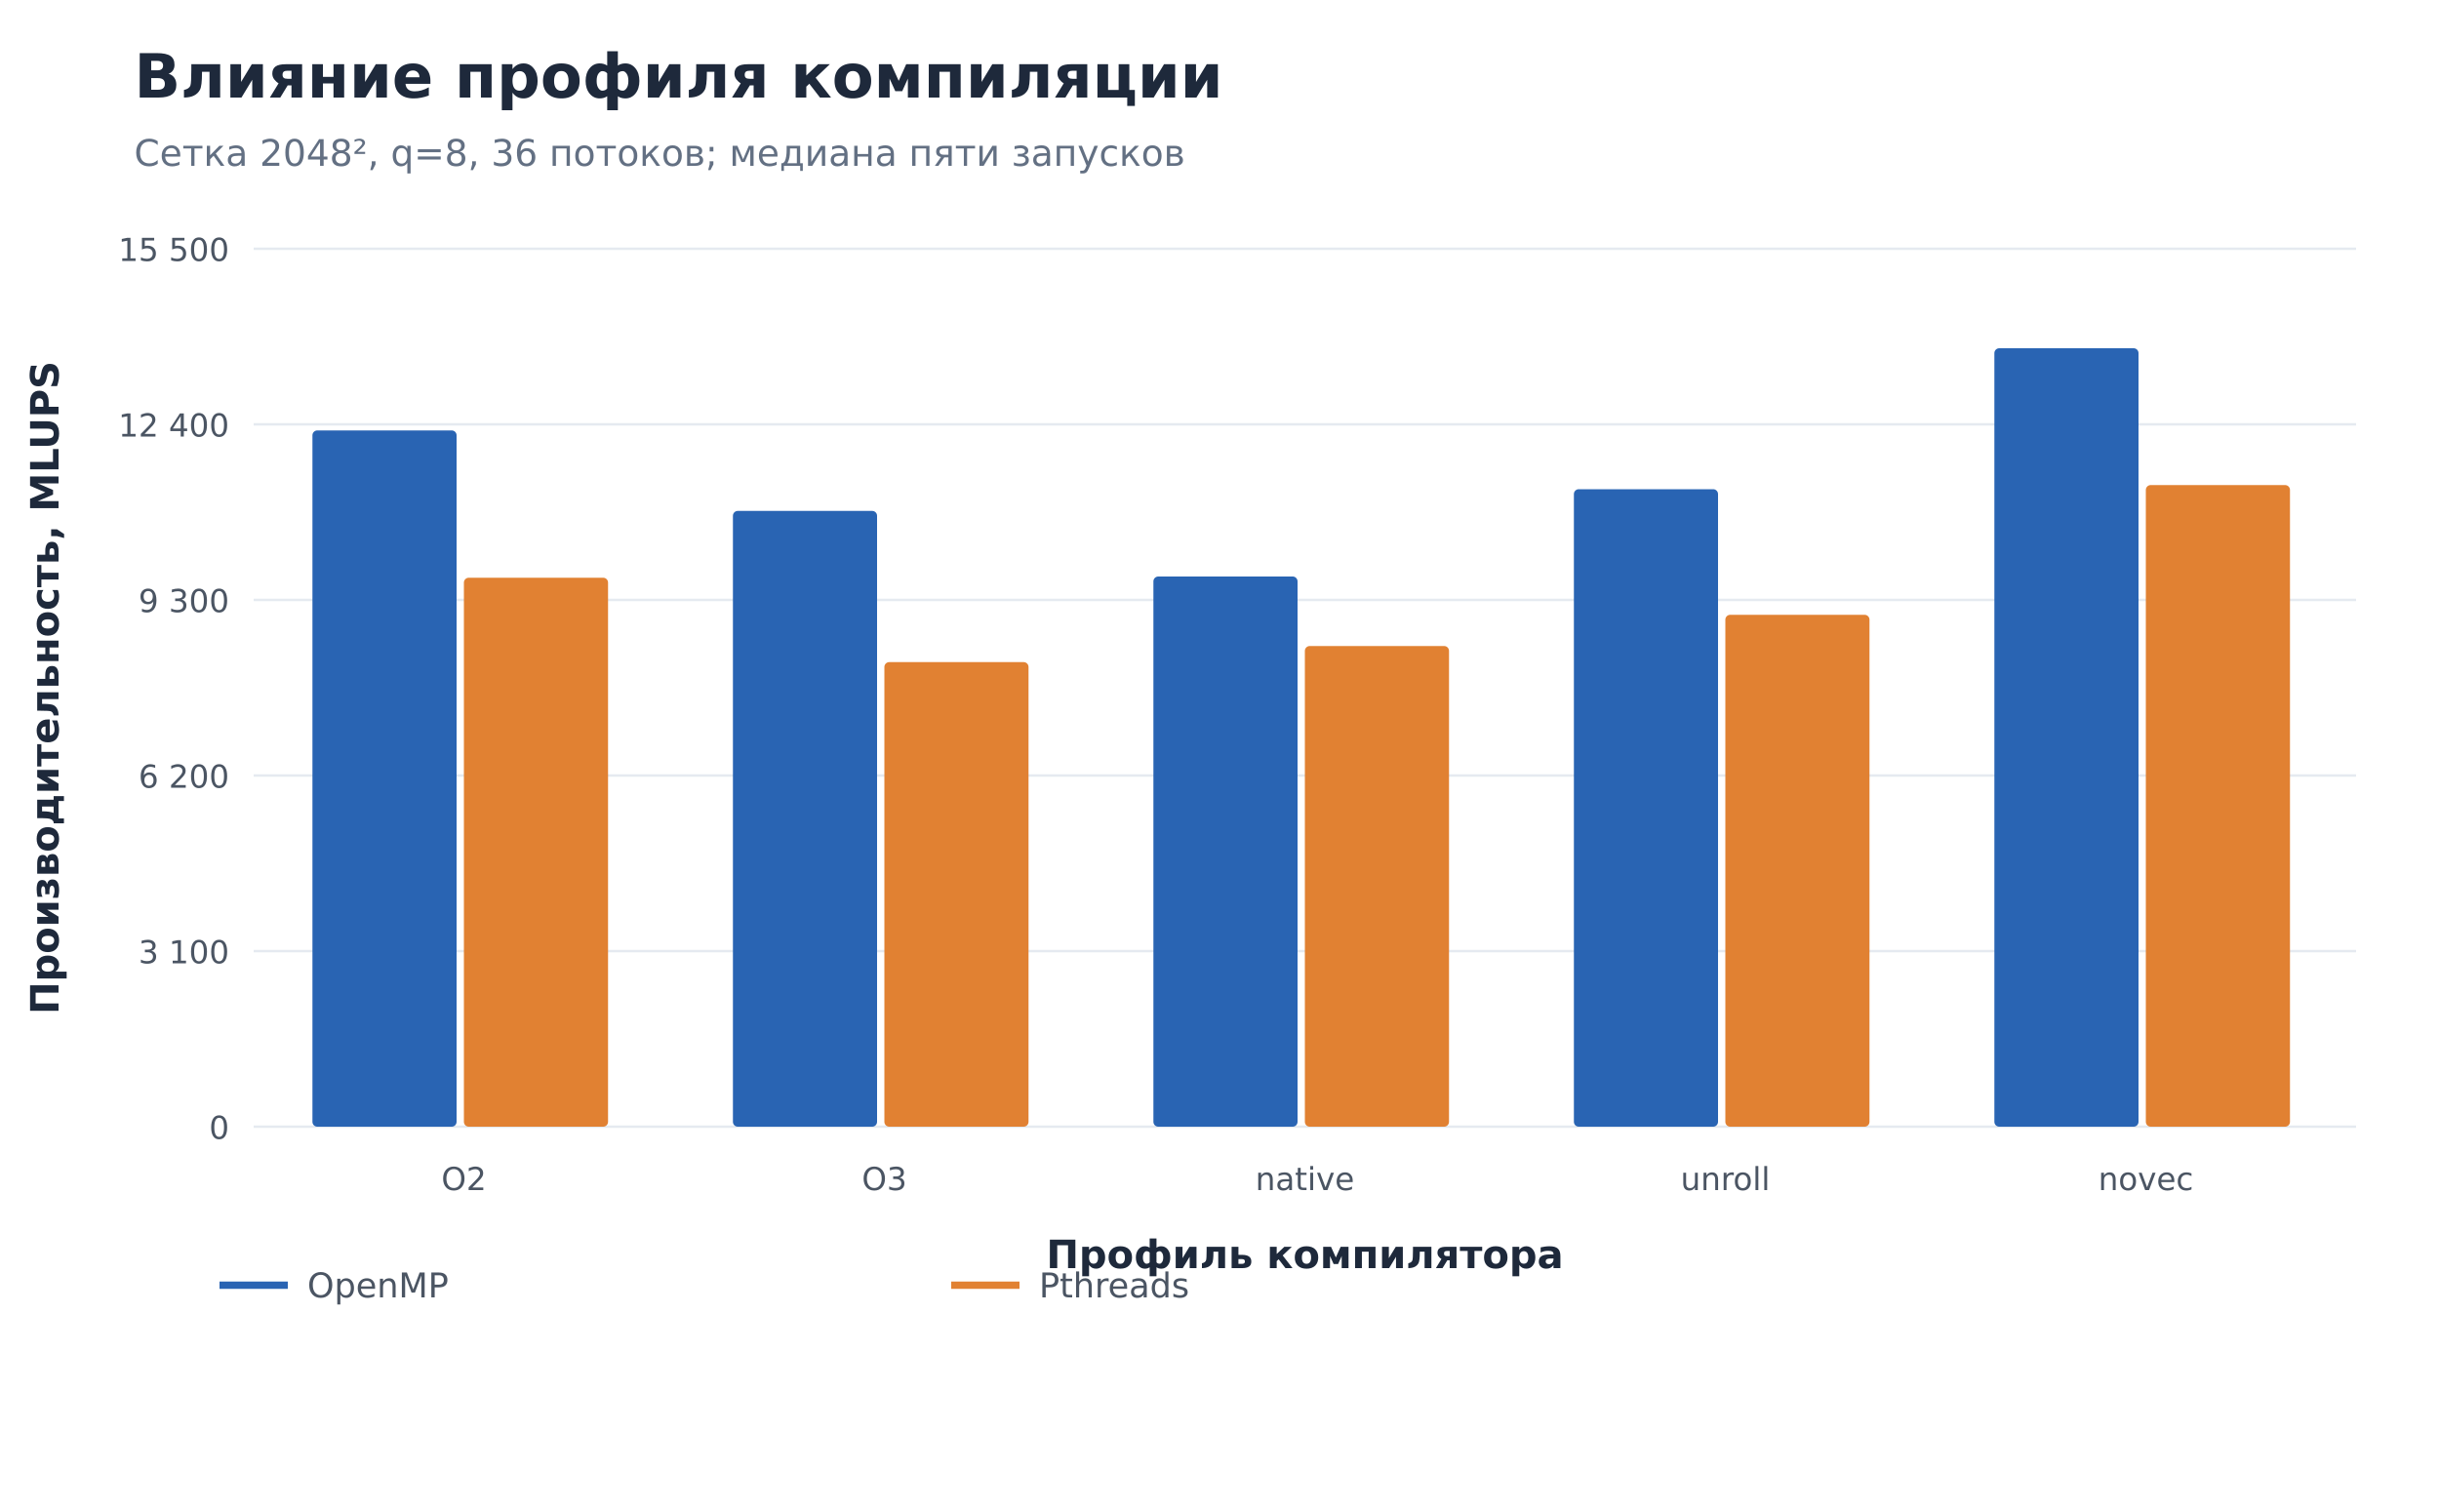
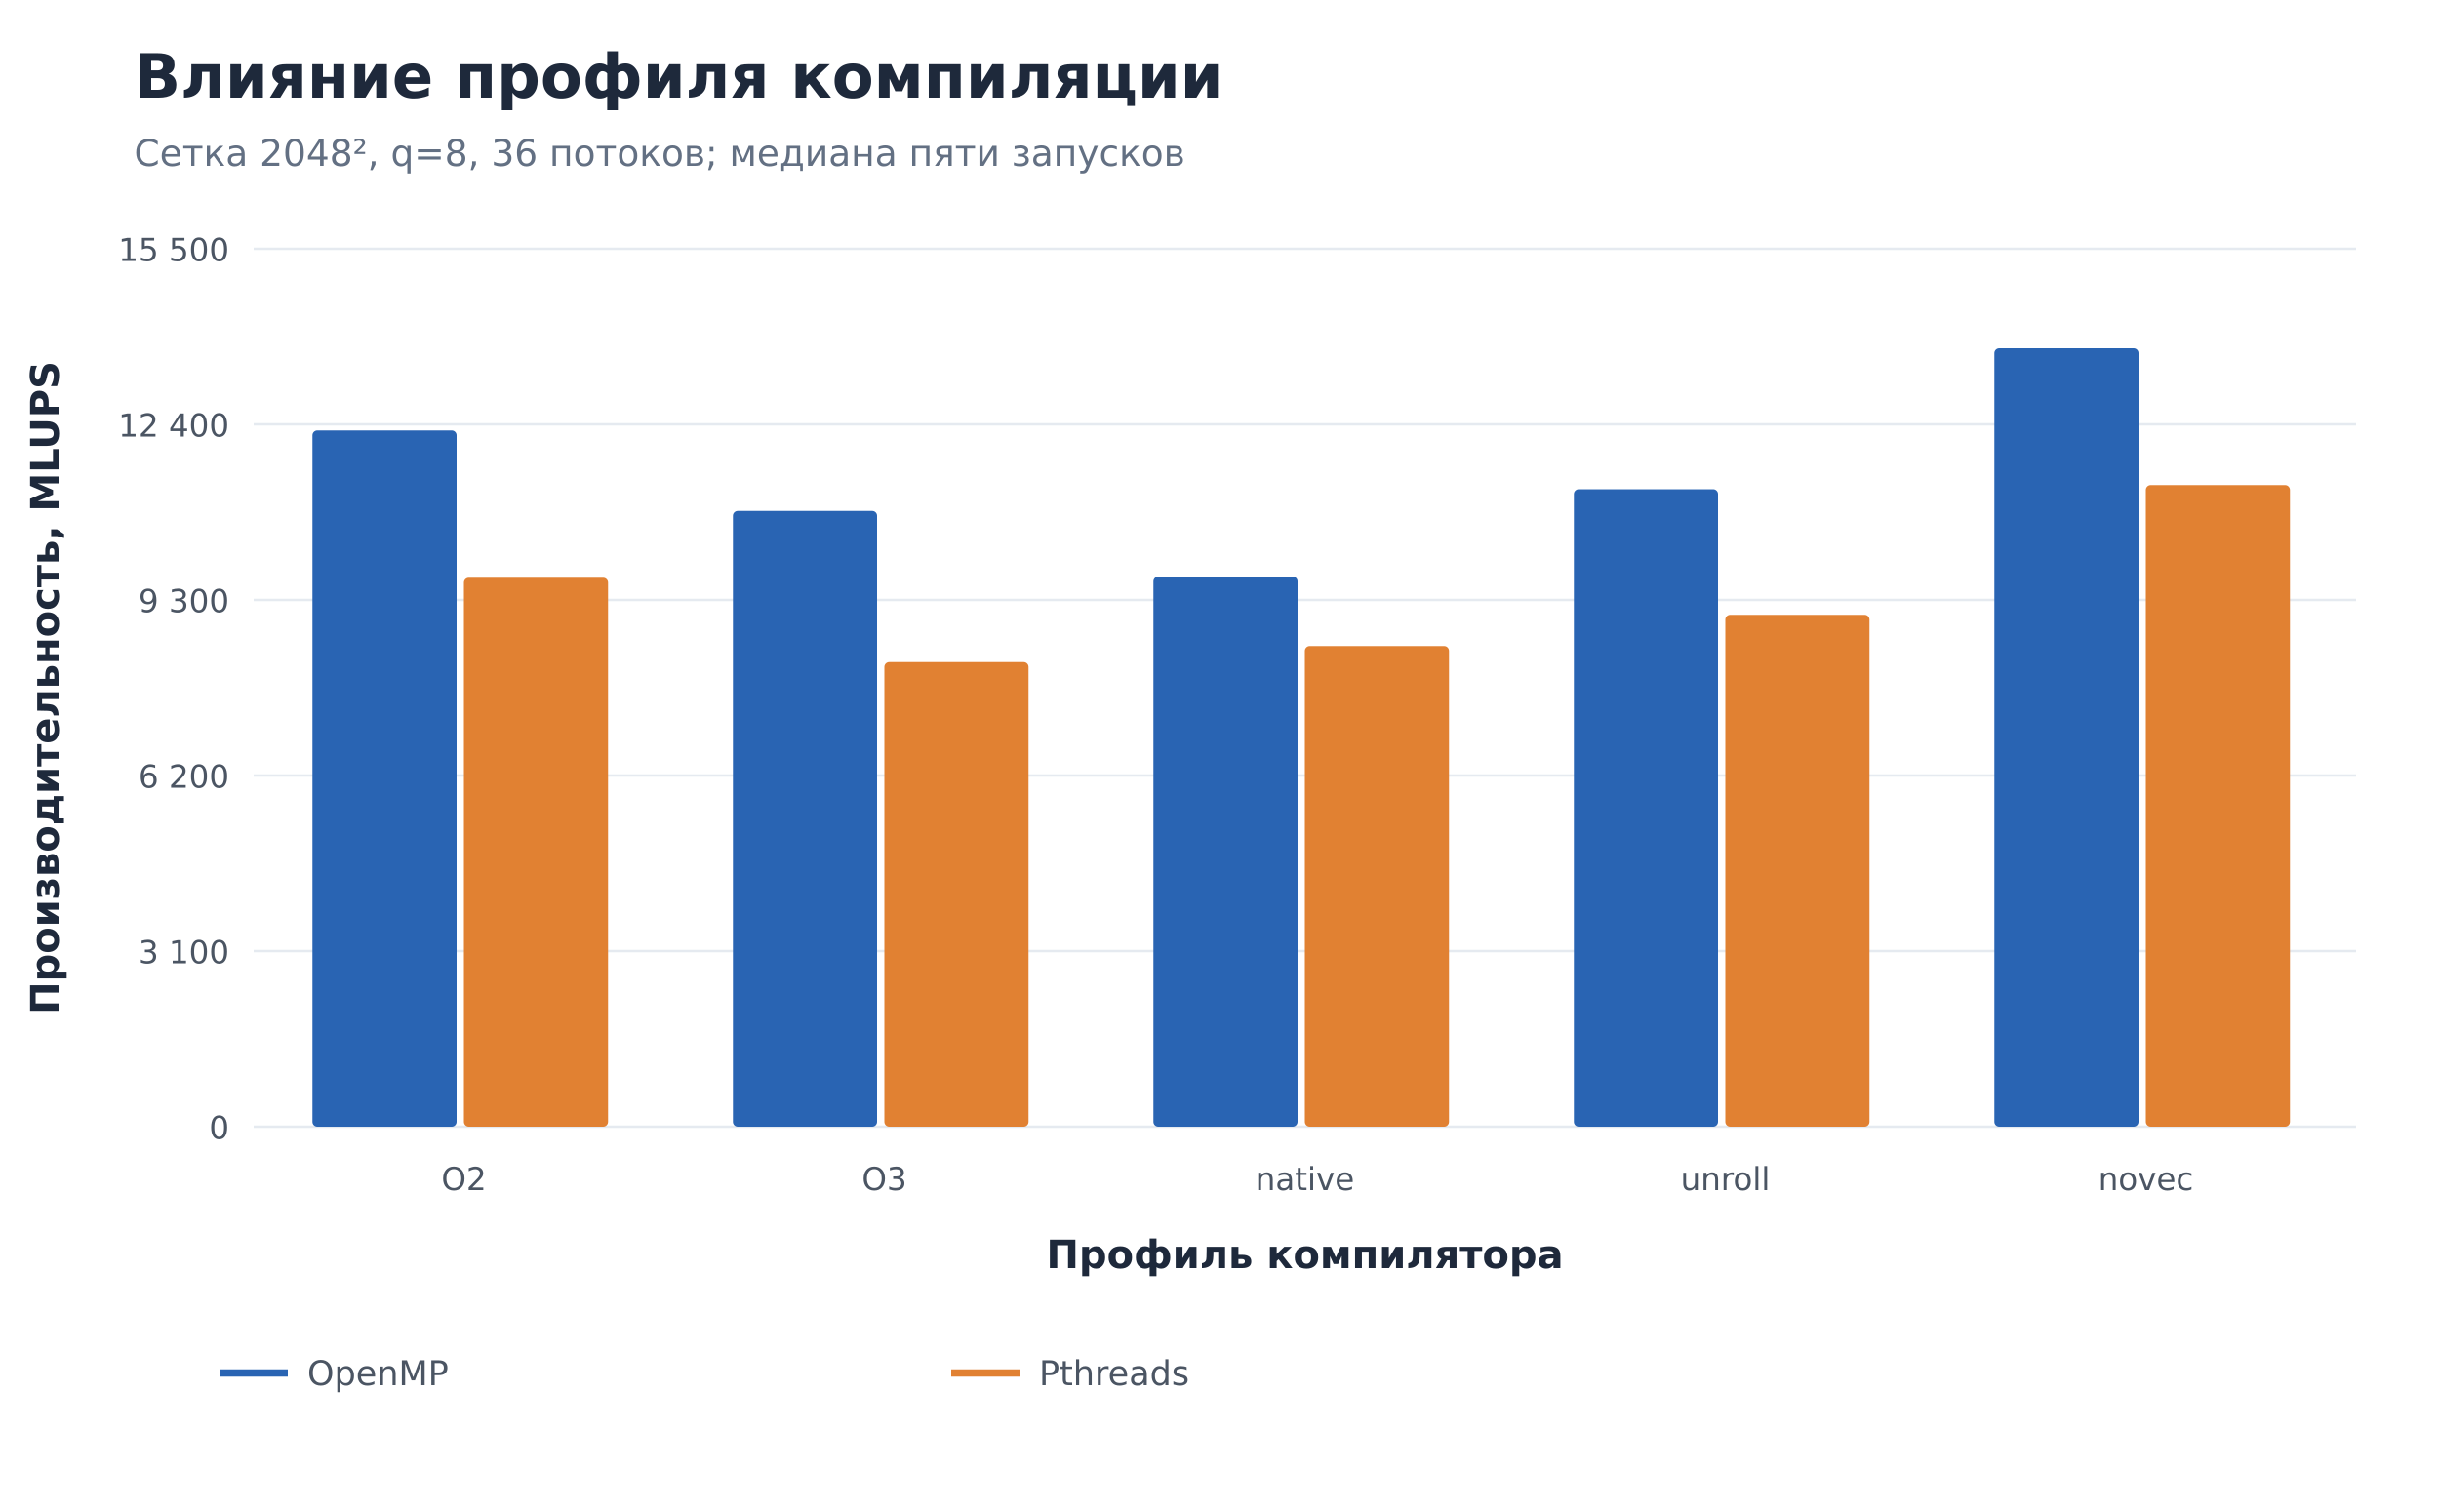
<svg xmlns="http://www.w3.org/2000/svg" width="1000" height="620" viewBox="0 0 1000 620">
  <rect width="1000" height="620" fill="#ffffff" />
  <text x="55" y="40" font-size="25" font-weight="700" fill="#1e293b" font-family="DejaVu Sans,Arial,sans-serif">Влияние профиля компиляции</text>
  <text x="55" y="68" font-size="15" fill="#637083" font-family="DejaVu Sans,Arial,sans-serif">Сетка 2048², q=8, 36 потоков; медиана пяти запусков</text>
  <line x1="104" x2="966" y1="462" y2="462" stroke="#e5eaf0" />
  <text x="94" y="467" text-anchor="end" font-size="13" font-weight="400" fill="#4b5563" font-family="DejaVu Sans,Arial,sans-serif">0</text>
  <line x1="104" x2="966" y1="390" y2="390" stroke="#e5eaf0" />
  <text x="94" y="395" text-anchor="end" font-size="13" font-weight="400" fill="#4b5563" font-family="DejaVu Sans,Arial,sans-serif">3 100</text>
  <line x1="104" x2="966" y1="318" y2="318" stroke="#e5eaf0" />
  <text x="94" y="323" text-anchor="end" font-size="13" font-weight="400" fill="#4b5563" font-family="DejaVu Sans,Arial,sans-serif">6 200</text>
  <line x1="104" x2="966" y1="246" y2="246" stroke="#e5eaf0" />
  <text x="94" y="251" text-anchor="end" font-size="13" font-weight="400" fill="#4b5563" font-family="DejaVu Sans,Arial,sans-serif">9 300</text>
  <line x1="104" x2="966" y1="174" y2="174" stroke="#e5eaf0" />
  <text x="94" y="179" text-anchor="end" font-size="13" font-weight="400" fill="#4b5563" font-family="DejaVu Sans,Arial,sans-serif">12 400</text>
  <line x1="104" x2="966" y1="102" y2="102" stroke="#e5eaf0" />
  <text x="94" y="107" text-anchor="end" font-size="13" font-weight="400" fill="#4b5563" font-family="DejaVu Sans,Arial,sans-serif">15 500</text>
  <text x="190.2" y="488" text-anchor="middle" font-size="13" font-weight="400" fill="#4b5563" font-family="DejaVu Sans,Arial,sans-serif">O2</text>
  <rect x="128.1" y="176.5" width="59.1" height="285.5" rx="2" fill="#2964b3" />
  <rect x="190.2" y="236.9" width="59.1" height="225.1" rx="2" fill="#e18132" />
  <text x="362.6" y="488" text-anchor="middle" font-size="13" font-weight="400" fill="#4b5563" font-family="DejaVu Sans,Arial,sans-serif">O3</text>
  <rect x="300.5" y="209.5" width="59.1" height="252.5" rx="2" fill="#2964b3" />
  <rect x="362.6" y="271.5" width="59.1" height="190.5" rx="2" fill="#e18132" />
  <text x="535" y="488" text-anchor="middle" font-size="13" font-weight="400" fill="#4b5563" font-family="DejaVu Sans,Arial,sans-serif">native</text>
  <rect x="472.9" y="236.4" width="59.1" height="225.6" rx="2" fill="#2964b3" />
  <rect x="535.0" y="264.9" width="59.1" height="197.1" rx="2" fill="#e18132" />
  <text x="707.4" y="488" text-anchor="middle" font-size="13" font-weight="400" fill="#4b5563" font-family="DejaVu Sans,Arial,sans-serif">unroll</text>
  <rect x="645.3" y="200.6" width="59.1" height="261.4" rx="2" fill="#2964b3" />
  <rect x="707.4" y="252.1" width="59.1" height="209.9" rx="2" fill="#e18132" />
  <text x="879.8" y="488" text-anchor="middle" font-size="13" font-weight="400" fill="#4b5563" font-family="DejaVu Sans,Arial,sans-serif">novec</text>
  <rect x="817.7" y="142.8" width="59.1" height="319.2" rx="2" fill="#2964b3" />
  <rect x="879.8" y="198.9" width="59.1" height="263.1" rx="2" fill="#e18132" />
  <text x="535" y="520" text-anchor="middle" font-size="16" font-weight="600" fill="#1e293b" font-family="DejaVu Sans,Arial,sans-serif">Профиль компилятора</text>
  <text x="24" y="282" text-anchor="middle" font-size="16" font-weight="600" fill="#1e293b" transform="rotate(-90 24 282)" font-family="DejaVu Sans,Arial,sans-serif">Производительность, MLUPS</text>
-   <path d="M90 527H118" stroke="#2964b3" stroke-width="3" />
-   <text x="126" y="532" text-anchor="start" font-size="14" font-weight="400" fill="#4b5563" font-family="DejaVu Sans,Arial,sans-serif">OpenMP</text>
-   <path d="M390 527H418" stroke="#e18132" stroke-width="3" />
-   <text x="426" y="532" text-anchor="start" font-size="14" font-weight="400" fill="#4b5563" font-family="DejaVu Sans,Arial,sans-serif">Pthreads</text>
+   <path d="M90 563H118" stroke="#2964b3" stroke-width="3" />
+   <text x="126" y="568" text-anchor="start" font-size="14" font-weight="400" fill="#4b5563" font-family="DejaVu Sans,Arial,sans-serif">OpenMP</text>
+   <path d="M390 563H418" stroke="#e18132" stroke-width="3" />
+   <text x="426" y="568" text-anchor="start" font-size="14" font-weight="400" fill="#4b5563" font-family="DejaVu Sans,Arial,sans-serif">Pthreads</text>
</svg>
